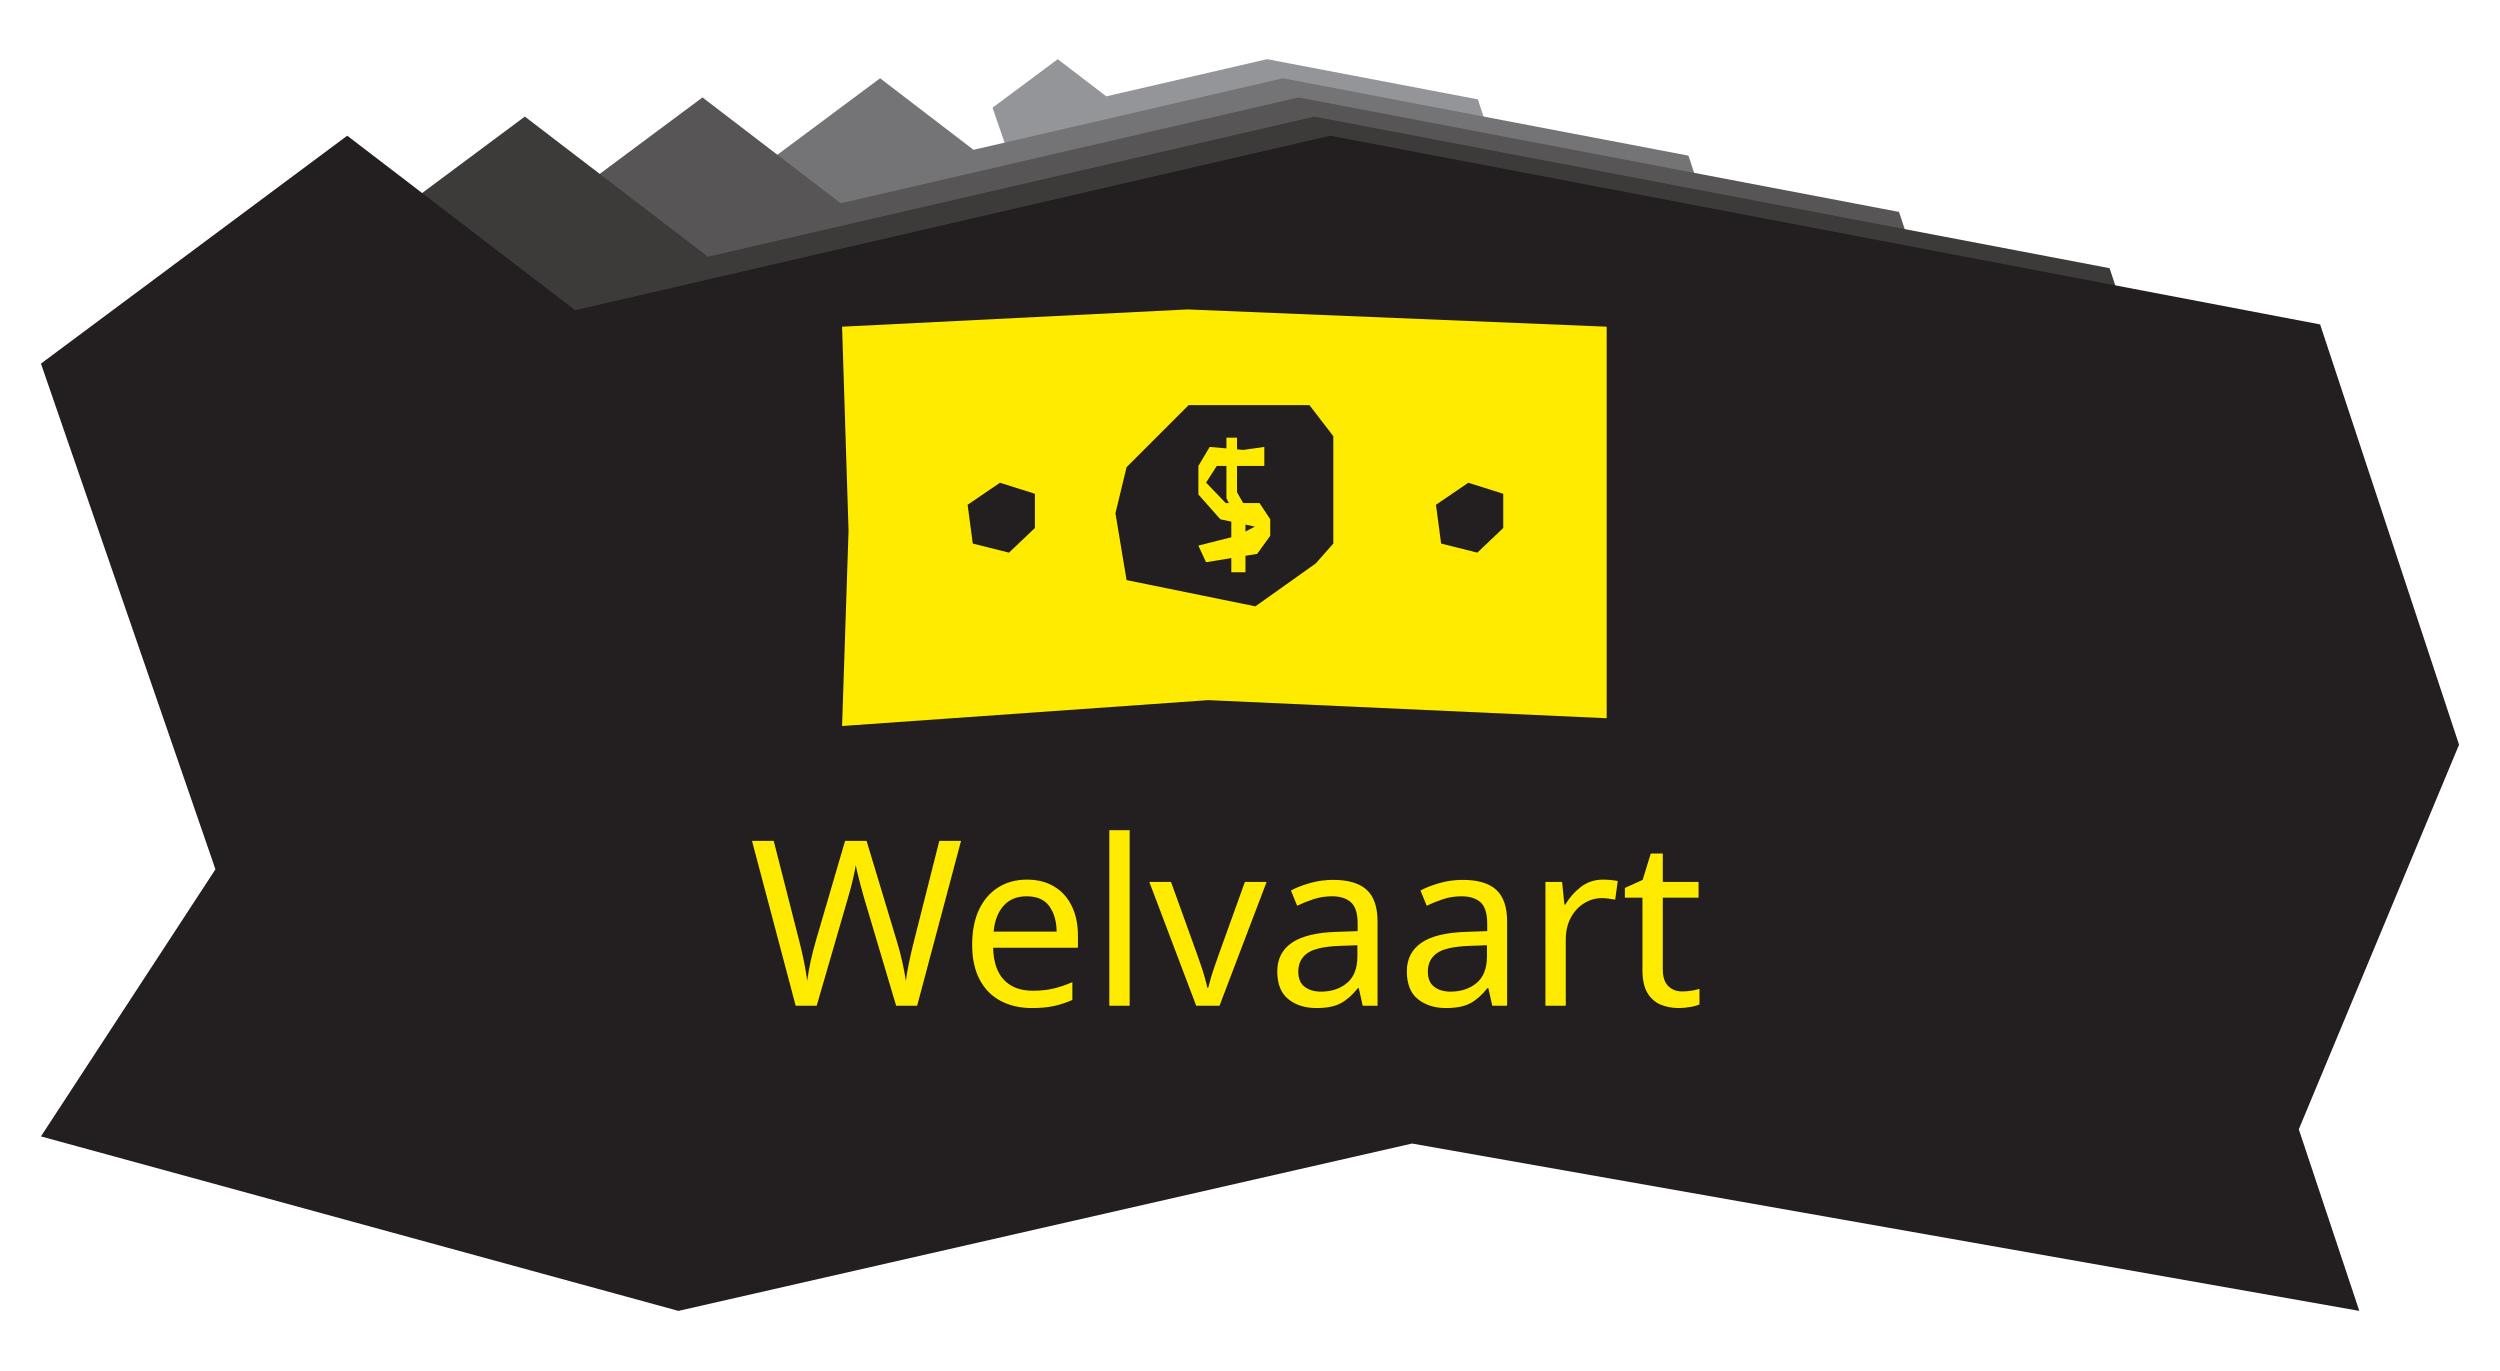
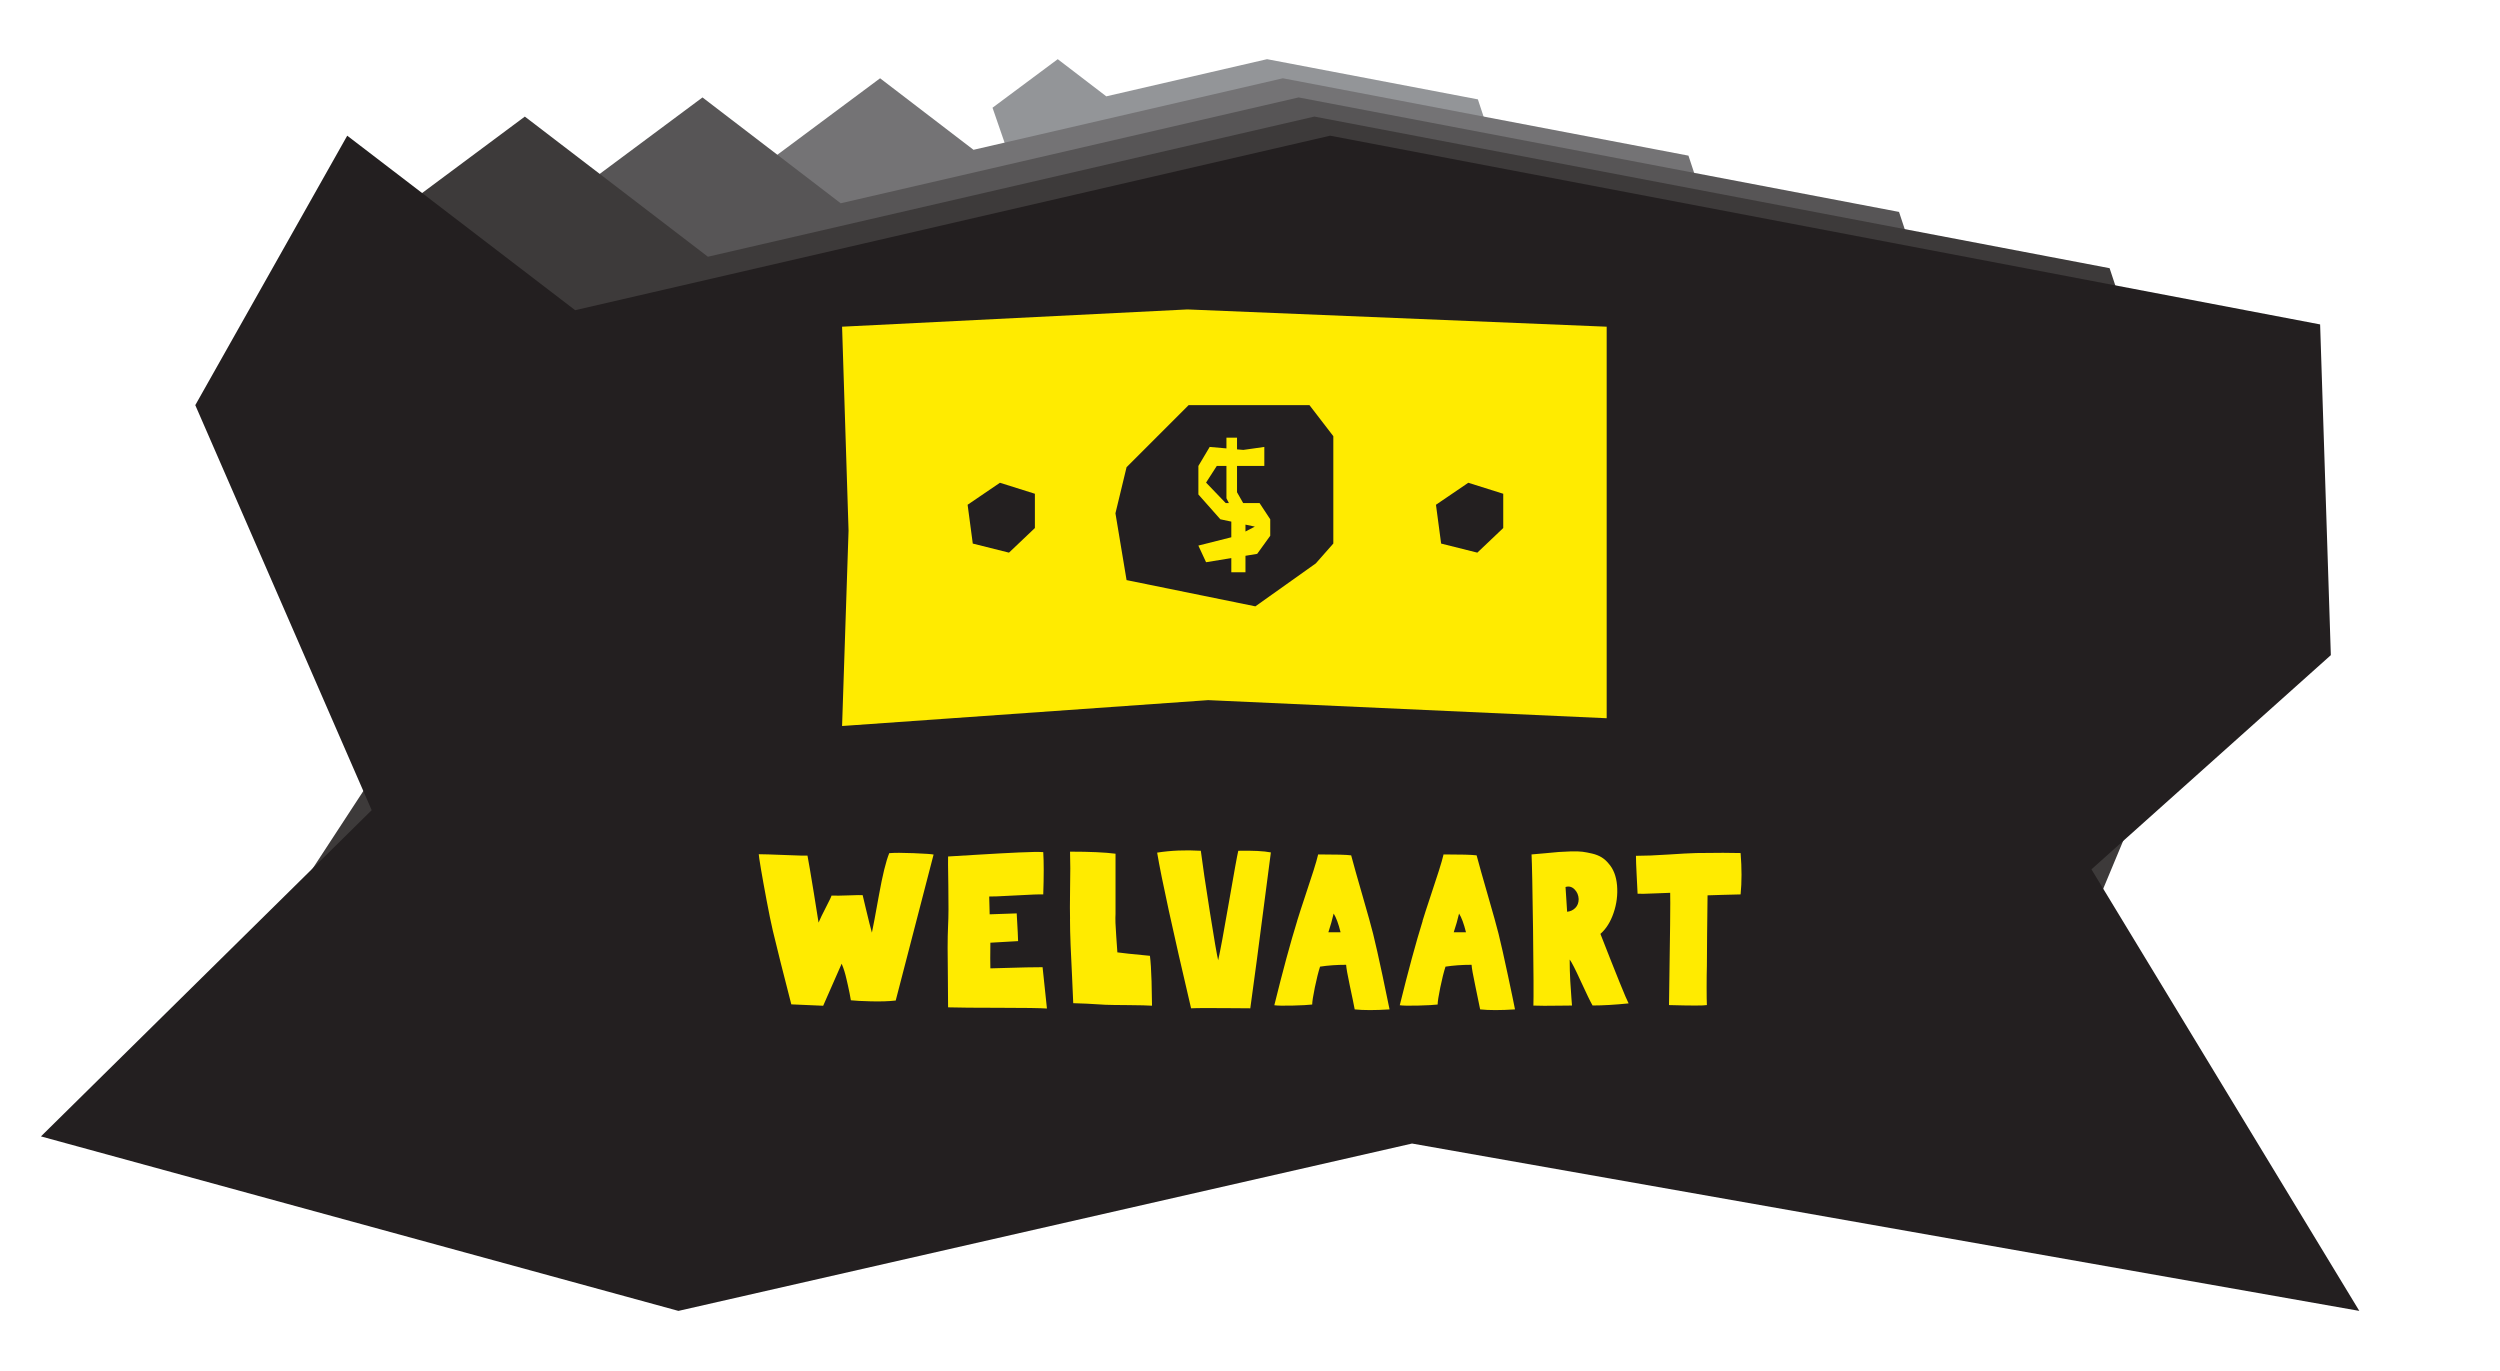
<svg xmlns="http://www.w3.org/2000/svg" id="Layer_1" version="1.1" viewBox="0 0 595.28 326.23">
  <defs>
    <style>
      .st0 {
+         fill: #ffeb00;
+       }
+ 
+       .st1 {
+         fill: #747375;
+       }
+ 
+       .st2 {
+         fill: #575556;
+       }
+ 
+       .st3 {
        fill: #3d3a3a;
      }

-       .st1 {
-         font-family: GirdoBlackRegular, 'Girdo Black';
-         font-size: 55px;
-       }
- 
-       .st1, .st2 {
-         fill: #ffeb00;
-       }
- 
-       .st3 {
+       .st4 {
        fill: #231f20;
      }

-       .st4 {
-         fill: #747375;
-       }
- 
      .st5 {
-         fill: #939598;
+         isolation: isolate;
      }

      .st6 {
-         fill: #575556;
+         fill: #939598;
      }
    </style>
  </defs>
  <g>
-     <polygon class="st5" points="263.42 22.94 301.7 14.09 351.9 23.66 358.95 44.97 350.82 64.47 353.89 73.68 305.85 65.19 268.65 73.68 236.33 64.83 245.18 51.29 236.33 25.65 251.86 14.09 263.42 22.94" />
-     <polygon class="st4" points="231.8 35.67 305.46 18.64 402.04 37.06 415.59 78.05 399.96 115.58 405.86 133.3 313.45 116.97 241.87 133.3 179.68 116.27 196.71 90.22 179.68 40.88 209.56 18.64 231.8 35.67" />
-     <polygon class="st6" points="200.18 48.4 309.21 23.2 452.18 50.46 472.24 111.14 449.09 166.68 457.84 192.91 321.04 168.74 215.1 192.91 123.04 167.71 148.24 129.14 123.04 56.11 167.27 23.2 200.18 48.4" />
-     <polygon class="st0" points="168.56 61.13 312.96 27.76 502.32 63.86 528.88 144.23 498.23 217.79 509.81 252.53 328.63 220.51 188.32 252.53 66.39 219.15 99.77 168.07 66.39 71.35 124.97 27.76 168.56 61.13" />
-     <polygon class="st3" points="136.95 73.86 316.72 32.31 552.45 77.25 585.53 177.32 547.37 268.9 561.78 312.14 336.22 272.29 161.54 312.14 9.75 270.59 51.3 206.99 9.75 86.58 82.68 32.31 136.95 73.86" />
+     <polygon class="st6" points="263.42 22.94 301.7 14.09 351.9 23.66 358.95 44.97 350.82 64.47 353.89 73.68 305.85 65.19 268.65 73.68 236.33 64.83 245.18 51.29 236.33 25.65 251.86 14.09 263.42 22.94" />
+     <polygon class="st1" points="231.8 35.67 305.46 18.64 402.04 37.06 415.59 78.05 399.96 115.58 405.86 133.3 313.45 116.97 241.87 133.3 179.68 116.27 196.71 90.22 179.68 40.88 209.56 18.64 231.8 35.67" />
+     <polygon class="st2" points="200.18 48.4 309.21 23.2 452.18 50.46 472.24 111.14 449.09 166.68 457.84 192.91 321.04 168.74 215.1 192.91 123.04 167.71 148.24 129.14 123.04 56.11 167.27 23.2 200.18 48.4" />
+     <polygon class="st3" points="168.56 61.13 312.96 27.76 502.32 63.86 528.88 144.23 498.23 217.79 509.81 252.53 328.63 220.51 188.32 252.53 66.39 219.15 99.77 168.07 66.39 71.35 124.97 27.76 168.56 61.13" />
+     <polygon class="st4" points="136.95 73.86 316.72 32.31 552.45 77.25 555 156 498 207 561.78 312.14 336.22 272.29 161.54 312.14 9.75 270.59 88.5 192.91 46.5 96.47 82.68 32.31 136.95 73.86" />
  </g>
-   <text class="st1" transform="translate(178.4 239.48)">
-     <tspan x="0" y="0">Welvaart</tspan>
-   </text>
+   <g class="st5">
+     <g class="st5">
+       <g class="st5">
+         <path class="st0" d="M202.6,238.16c-.04-.29-.14-.84-.3-1.65s-.29-1.4-.38-1.79c-.09-.38-.21-.91-.36-1.57-.15-.66-.31-1.28-.49-1.87-.18-.59-.4-1.19-.66-1.81l-4.4,10.01-7.59-.33c-1.94-7.52-3.41-13.37-4.4-17.54-.44-1.91-.94-4.31-1.48-7.21s-1-5.39-1.35-7.48c-.35-2.09-.52-3.26-.52-3.52.95,0,3.03.06,6.24.19,3.21.13,5,.18,5.36.14.26,1.32.76,4.28,1.51,8.88.75,4.6,1.13,6.96,1.13,7.07.37-.88.96-2.12,1.79-3.71.82-1.59,1.26-2.5,1.29-2.72.95.04,2.34.02,4.15-.05,1.81-.07,2.91-.09,3.27-.05.15.66.39,1.67.72,3.03.33,1.36.62,2.57.88,3.63.26,1.06.46,1.82.6,2.26.26-1.17.82-4.15,1.68-8.94.86-4.79,1.68-8.11,2.45-9.98,1.17-.11,3.12-.11,5.83,0,2.71.11,4.29.22,4.73.33-4.22,16.21-7.22,27.79-9.02,34.76-1.61.18-3.58.25-5.89.19-2.31-.06-3.9-.14-4.78-.25Z" />
+         <path class="st0" d="M249.29,240.14c-1.61-.11-5.35-.17-11.22-.17s-9.97-.04-12.32-.11c0-1.87-.02-4.22-.05-7.04-.04-2.82-.06-5.21-.06-7.15s.04-3.7.11-5.28c.11-1.98.13-5.13.06-9.46-.07-4.33-.09-6.66-.06-6.99,1.28-.07,3.71-.22,7.29-.44s6.77-.39,9.57-.52c2.81-.13,4.74-.16,5.8-.08.15,2.38.15,5.74,0,10.07-.77-.04-3,.04-6.68.25-3.69.2-5.75.29-6.19.25,0,.44.02,1.18.06,2.23.04,1.04.05,1.71.05,2.01l6.44-.22c.22,3.78.33,5.98.33,6.6l-6.6.38c-.04,2.9-.04,4.93,0,6.11,7.22-.22,11.37-.31,12.43-.28.7,6.53,1.04,9.81,1.04,9.85Z" />
+         <path class="st0" d="M254.79,218.8c-.04-1.58-.04-3.68,0-6.3.04-2.62.06-4.54.06-5.75s-.02-2.53-.06-3.96c4.8,0,8.42.17,10.83.49v14.36c-.07,1.06-.02,2.82.17,5.28.18,2.46.27,3.74.27,3.85.95.15,3.54.42,7.75.82.18,1.36.31,3.38.39,6.08.07,2.7.11,4.63.11,5.8-.99-.07-2.88-.12-5.67-.14-2.79-.02-4.58-.04-5.39-.08-3.37-.22-5.94-.35-7.7-.38-.04-1.32-.13-3.37-.27-6.16-.15-2.79-.27-5.34-.36-7.67-.09-2.33-.14-4.41-.14-6.24Z" />
+         <path class="st0" d="M283.61,240.09c-4.36-18.59-7.06-30.95-8.08-37.07,3.23-.51,6.69-.66,10.4-.44.4,3.19,1.12,8.04,2.15,14.55,1.03,6.51,1.69,10.35,1.98,11.52.48-2.09,1.33-6.69,2.56-13.8,1.23-7.11,1.97-11.2,2.23-12.27,3.48-.07,6.07.06,7.76.39-2.82,21.82-4.46,34.19-4.9,37.12-.4,0-1.75,0-4.04-.03-2.29-.02-4.37-.03-6.24-.03s-3.13.02-3.79.06Z" />
+         <path class="st0" d="M308.86,219.29c.44-1.43,1.06-3.36,1.87-5.78s1.48-4.46,2.01-6.13c.53-1.67.91-2.98,1.13-3.93,4.18,0,6.8.07,7.86.22.55,2.09,1.45,5.29,2.7,9.6,1.25,4.31,2.09,7.34,2.53,9.1.55,2.2,1.29,5.5,2.23,9.9.93,4.4,1.49,7.09,1.68,8.08-3.45.22-6.21.22-8.3,0-.22-1.17-.6-3.05-1.16-5.64-.55-2.59-.84-4.24-.88-4.98-2.27,0-4.34.15-6.21.44-.4,1.25-.82,2.9-1.24,4.95-.42,2.05-.63,3.41-.63,4.07-.88.11-2.42.19-4.62.25-2.2.05-3.67.03-4.4-.08,2.02-8.18,3.83-14.87,5.44-20.07ZM316.29,221.99h2.92c-.51-2.05-1.06-3.54-1.65-4.46-.33,1.43-.75,2.91-1.26,4.46Z" />
+         <path class="st0" d="M338.72,219.29c.44-1.43,1.06-3.36,1.87-5.78.81-2.42,1.48-4.46,2.01-6.13.53-1.67.91-2.98,1.13-3.93,4.18,0,6.8.07,7.87.22.55,2.09,1.45,5.29,2.7,9.6,1.25,4.31,2.09,7.34,2.53,9.1.55,2.2,1.29,5.5,2.23,9.9.94,4.4,1.49,7.09,1.68,8.08-3.45.22-6.21.22-8.3,0-.22-1.17-.61-3.05-1.16-5.64-.55-2.59-.84-4.24-.88-4.98-2.27,0-4.34.15-6.21.44-.4,1.25-.82,2.9-1.24,4.95-.42,2.05-.63,3.41-.63,4.07-.88.11-2.42.19-4.62.25s-3.67.03-4.4-.08c2.02-8.18,3.83-14.87,5.45-20.07ZM346.15,221.99h2.92c-.51-2.05-1.06-3.54-1.65-4.46-.33,1.43-.75,2.91-1.27,4.46Z" />
+         <path class="st0" d="M365.12,239.43c.07-1.98.04-7.94-.08-17.88-.13-9.94-.25-15.97-.36-18.1.66-.04,1.73-.13,3.22-.28s2.57-.25,3.25-.3c.68-.05,1.62-.1,2.83-.14s2.15,0,2.83.08c.68.09,1.45.24,2.31.44.86.2,1.6.5,2.23.88.62.38,1.17.87,1.65,1.46,1.17,1.29,1.85,3.04,2.04,5.25.18,2.22-.09,4.4-.83,6.55-.73,2.14-1.78,3.8-3.13,4.98,3.85,9.86,6.09,15.38,6.71,16.55-3.26.33-6.12.5-8.58.5-.51-.88-1.44-2.79-2.78-5.72-1.34-2.93-2.23-4.68-2.67-5.22,0,1.76.05,3.46.14,5.12.09,1.65.18,2.98.27,3.99.09,1.01.14,1.62.14,1.84-.51,0-1.47,0-2.86.03-1.39.02-2.64.03-3.74.03s-1.96-.02-2.58-.05ZM372.77,211.21c.04.48.1,1.44.19,2.89.09,1.45.16,2.45.19,3,.77-.07,1.42-.38,1.95-.91.53-.53.8-1.24.8-2.12-.04-.92-.37-1.69-.99-2.31-.62-.62-1.34-.81-2.15-.55Z" />
+         <path class="st0" d="M389.93,212.8c-.04-.77-.11-2.23-.22-4.37-.11-2.14-.17-3.69-.17-4.65,2.09,0,4.63-.1,7.62-.3,2.99-.2,5.23-.32,6.74-.36,4.99-.07,8.51-.07,10.56,0,.29,3.63.29,6.91,0,9.85-.81,0-2.25.04-4.32.11-2.07.07-3.25.11-3.55.11-.04,2.16-.07,5.34-.11,9.52-.04,4.18-.05,6.62-.05,7.31-.04,1.32-.06,3.02-.06,5.09s.02,3.47.06,4.21c-.77.15-3.78.15-9.02,0,.26-16.39.35-25.3.28-26.73-.4,0-1.63.04-3.69.14s-3.41.12-4.07.08Z" />
+       </g>
+     </g>
+   </g>
  <g>
-     <path class="st2" d="M282.76,73.68l-82.25,4.11,1.54,48.56-1.54,46.52,87.18-6.16,94.88,4.31v-93.23l-99.81-4.11ZM246.41,125.74l-6.16,5.85-8.62-2.16-1.23-9.24,7.7-5.24,8.32,2.62v8.16ZM317.48,129.42l-4.17,4.73-14.39,10.23-30.67-6.25-2.65-15.91,2.65-10.98,14.77-14.77h28.78l5.68,7.39v25.56ZM357.93,125.74l-6.16,5.85-8.62-2.16-1.23-9.24,7.7-5.24,8.32,2.62v8.16Z" />
-     <path class="st2" d="M299.92,119.78h-3.91l-1.46-2.57v-6.26h6.5v-4.53l-5,.71-1.5-.13v-2.78h-2.52v2.55l-3.99-.35-2.69,4.53v6.79l5.23,5.91,2.61.55v3.73l-7.85,1.98,1.84,3.96,6.01-.98v3.37h3.37v-3.92l2.79-.46,3.11-4.31v-3.92l-2.55-3.87ZM291.85,119.78l-4.67-4.87,2.55-3.96h2.3v7.69l.58,1.14h-.76ZM296.56,126.56v-1.64l2.23.47-2.23,1.17Z" />
+     <path class="st0" d="M282.76,73.68l-82.25,4.11,1.54,48.56-1.54,46.52,87.18-6.16,94.88,4.31v-93.23l-99.81-4.11ZM246.41,125.74l-6.16,5.85-8.62-2.16-1.23-9.24,7.7-5.24,8.32,2.62v8.16h-.01ZM317.48,129.42l-4.17,4.73-14.39,10.23-30.67-6.25-2.65-15.91,2.65-10.98,14.77-14.77h28.78l5.68,7.39v25.56h0ZM357.93,125.74l-6.16,5.85-8.62-2.16-1.23-9.24,7.7-5.24,8.32,2.62v8.16h-.01Z" />
+     <path class="st0" d="M299.92,119.78h-3.91l-1.46-2.57v-6.26h6.5v-4.53l-5,.71-1.5-.13v-2.78h-2.52v2.55l-3.99-.35-2.69,4.53v6.79l5.23,5.91,2.61.55v3.73l-7.85,1.98,1.84,3.96,6.01-.98v3.37h3.37v-3.92l2.79-.46,3.11-4.31v-3.92l-2.55-3.87h0ZM291.85,119.78l-4.67-4.87,2.55-3.96h2.3v7.69l.58,1.14h-.76,0ZM296.56,126.56v-1.64l2.23.47-2.23,1.17Z" />
  </g>
</svg>
